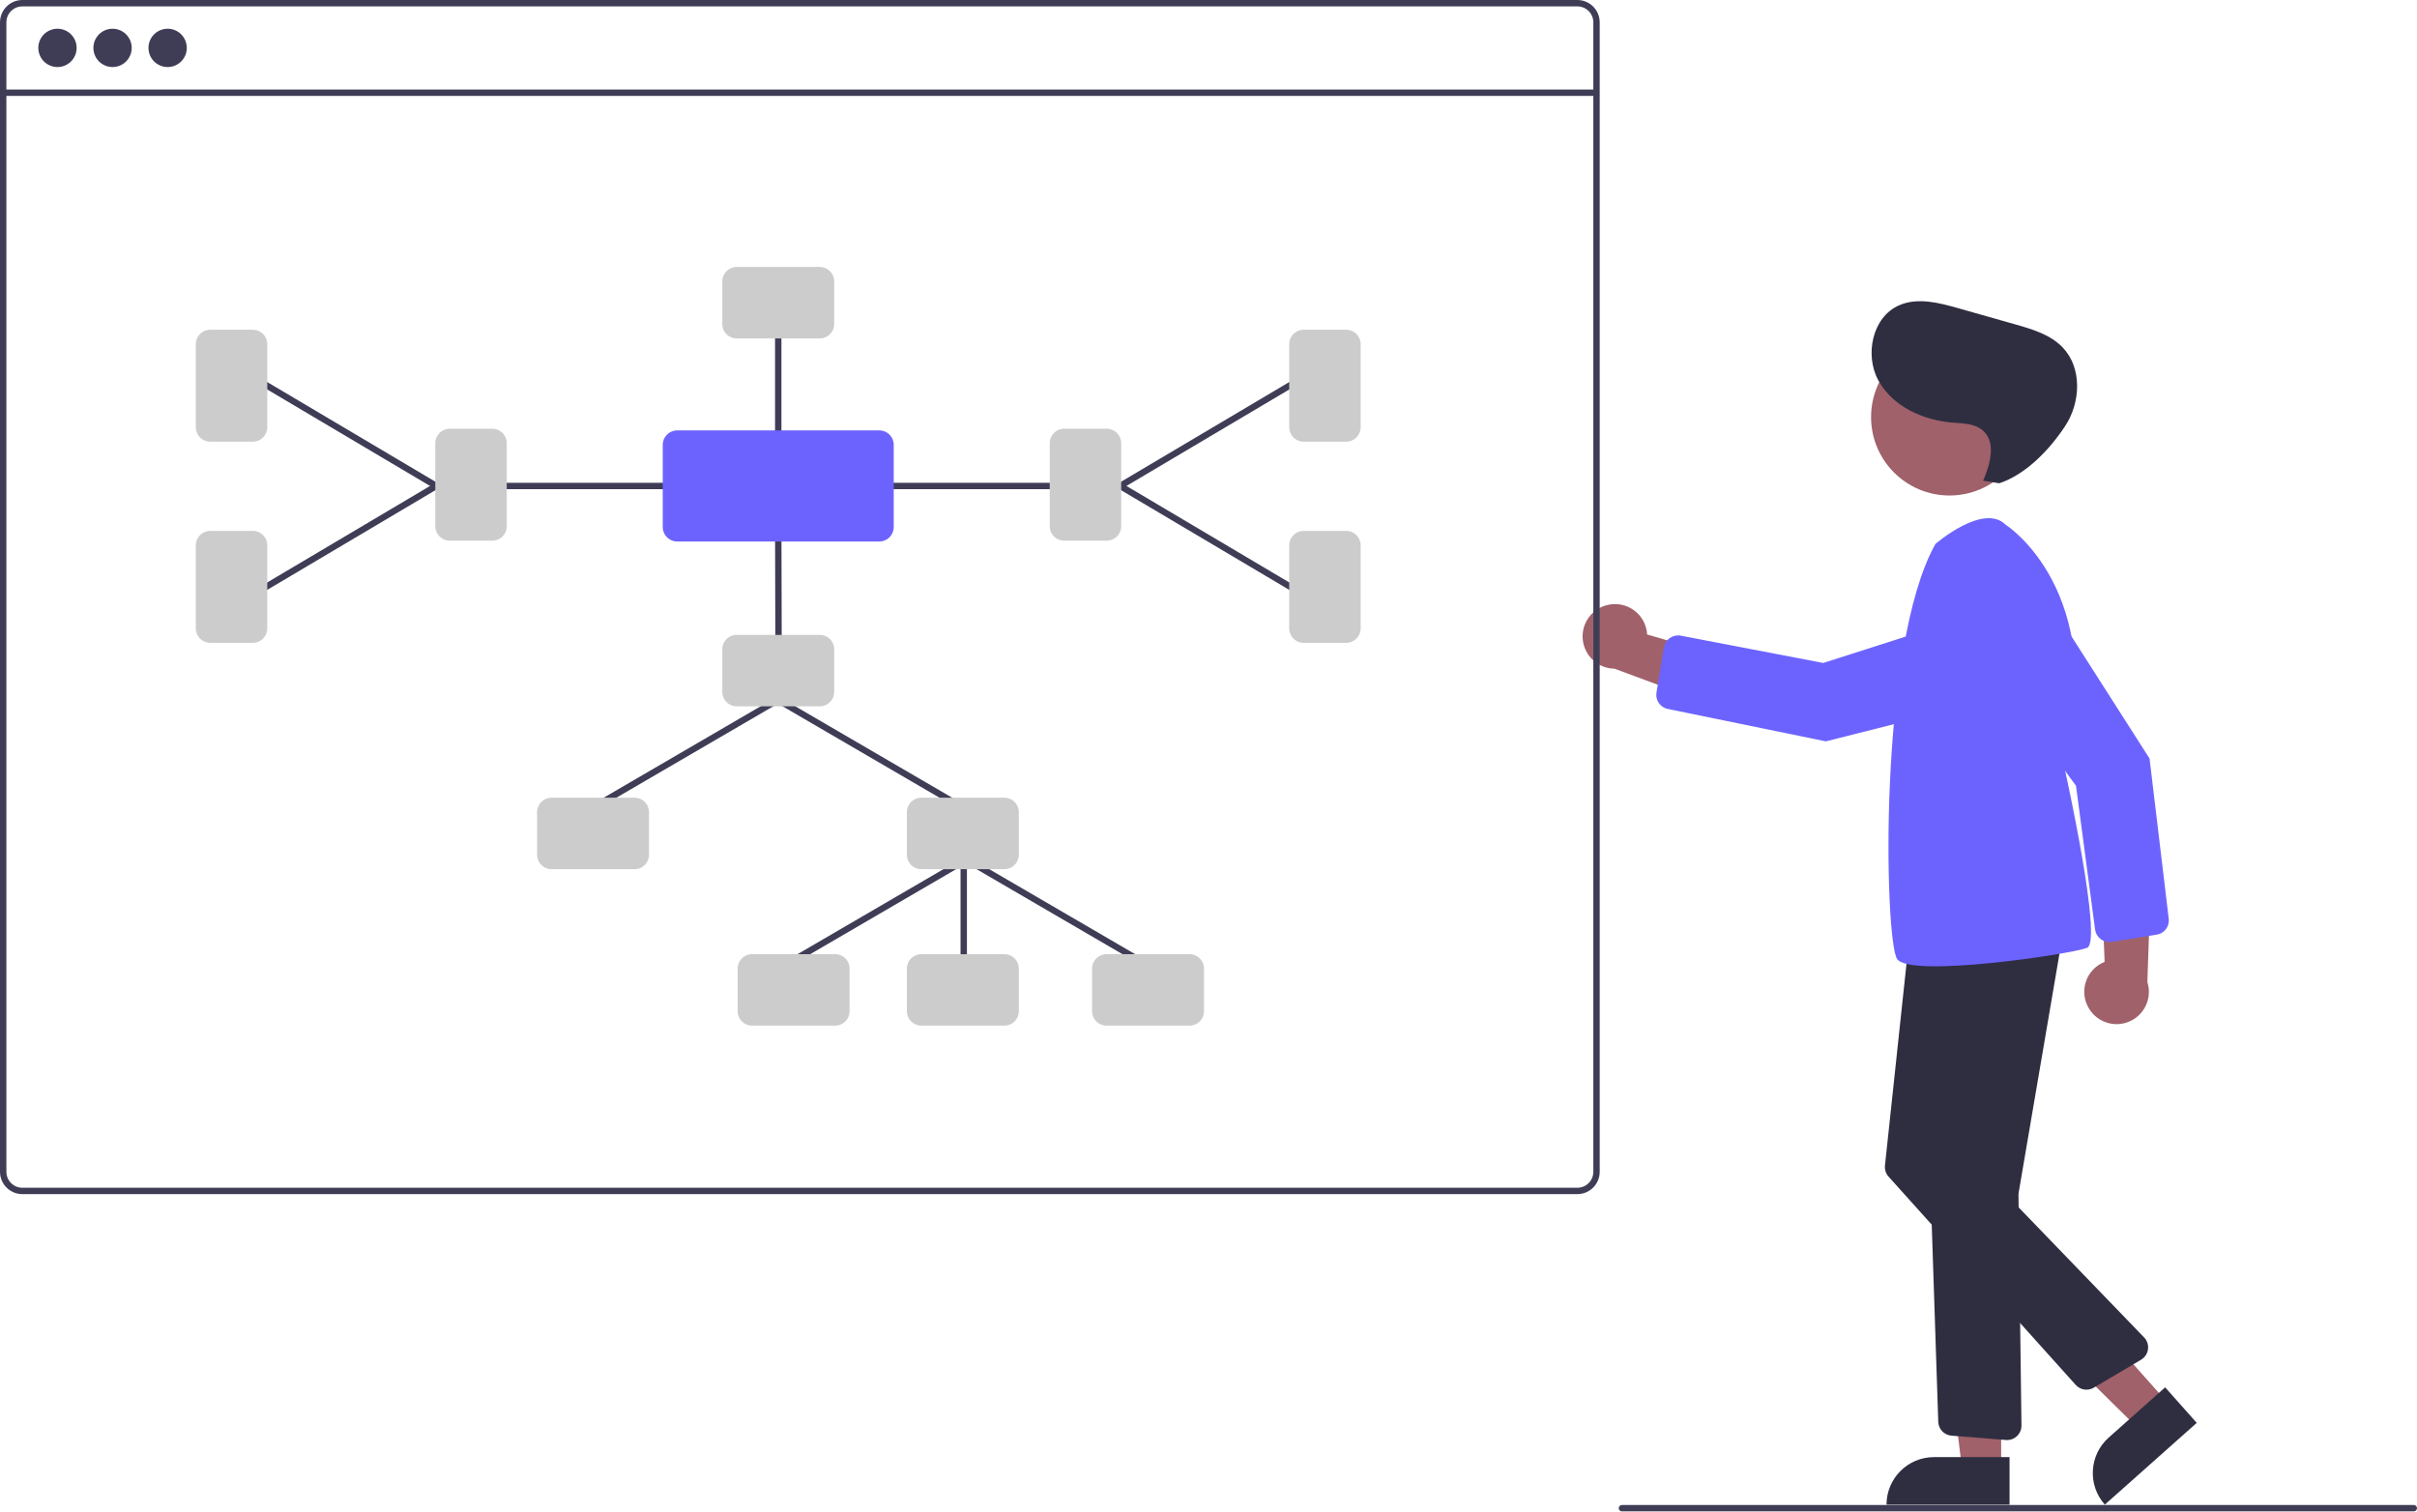
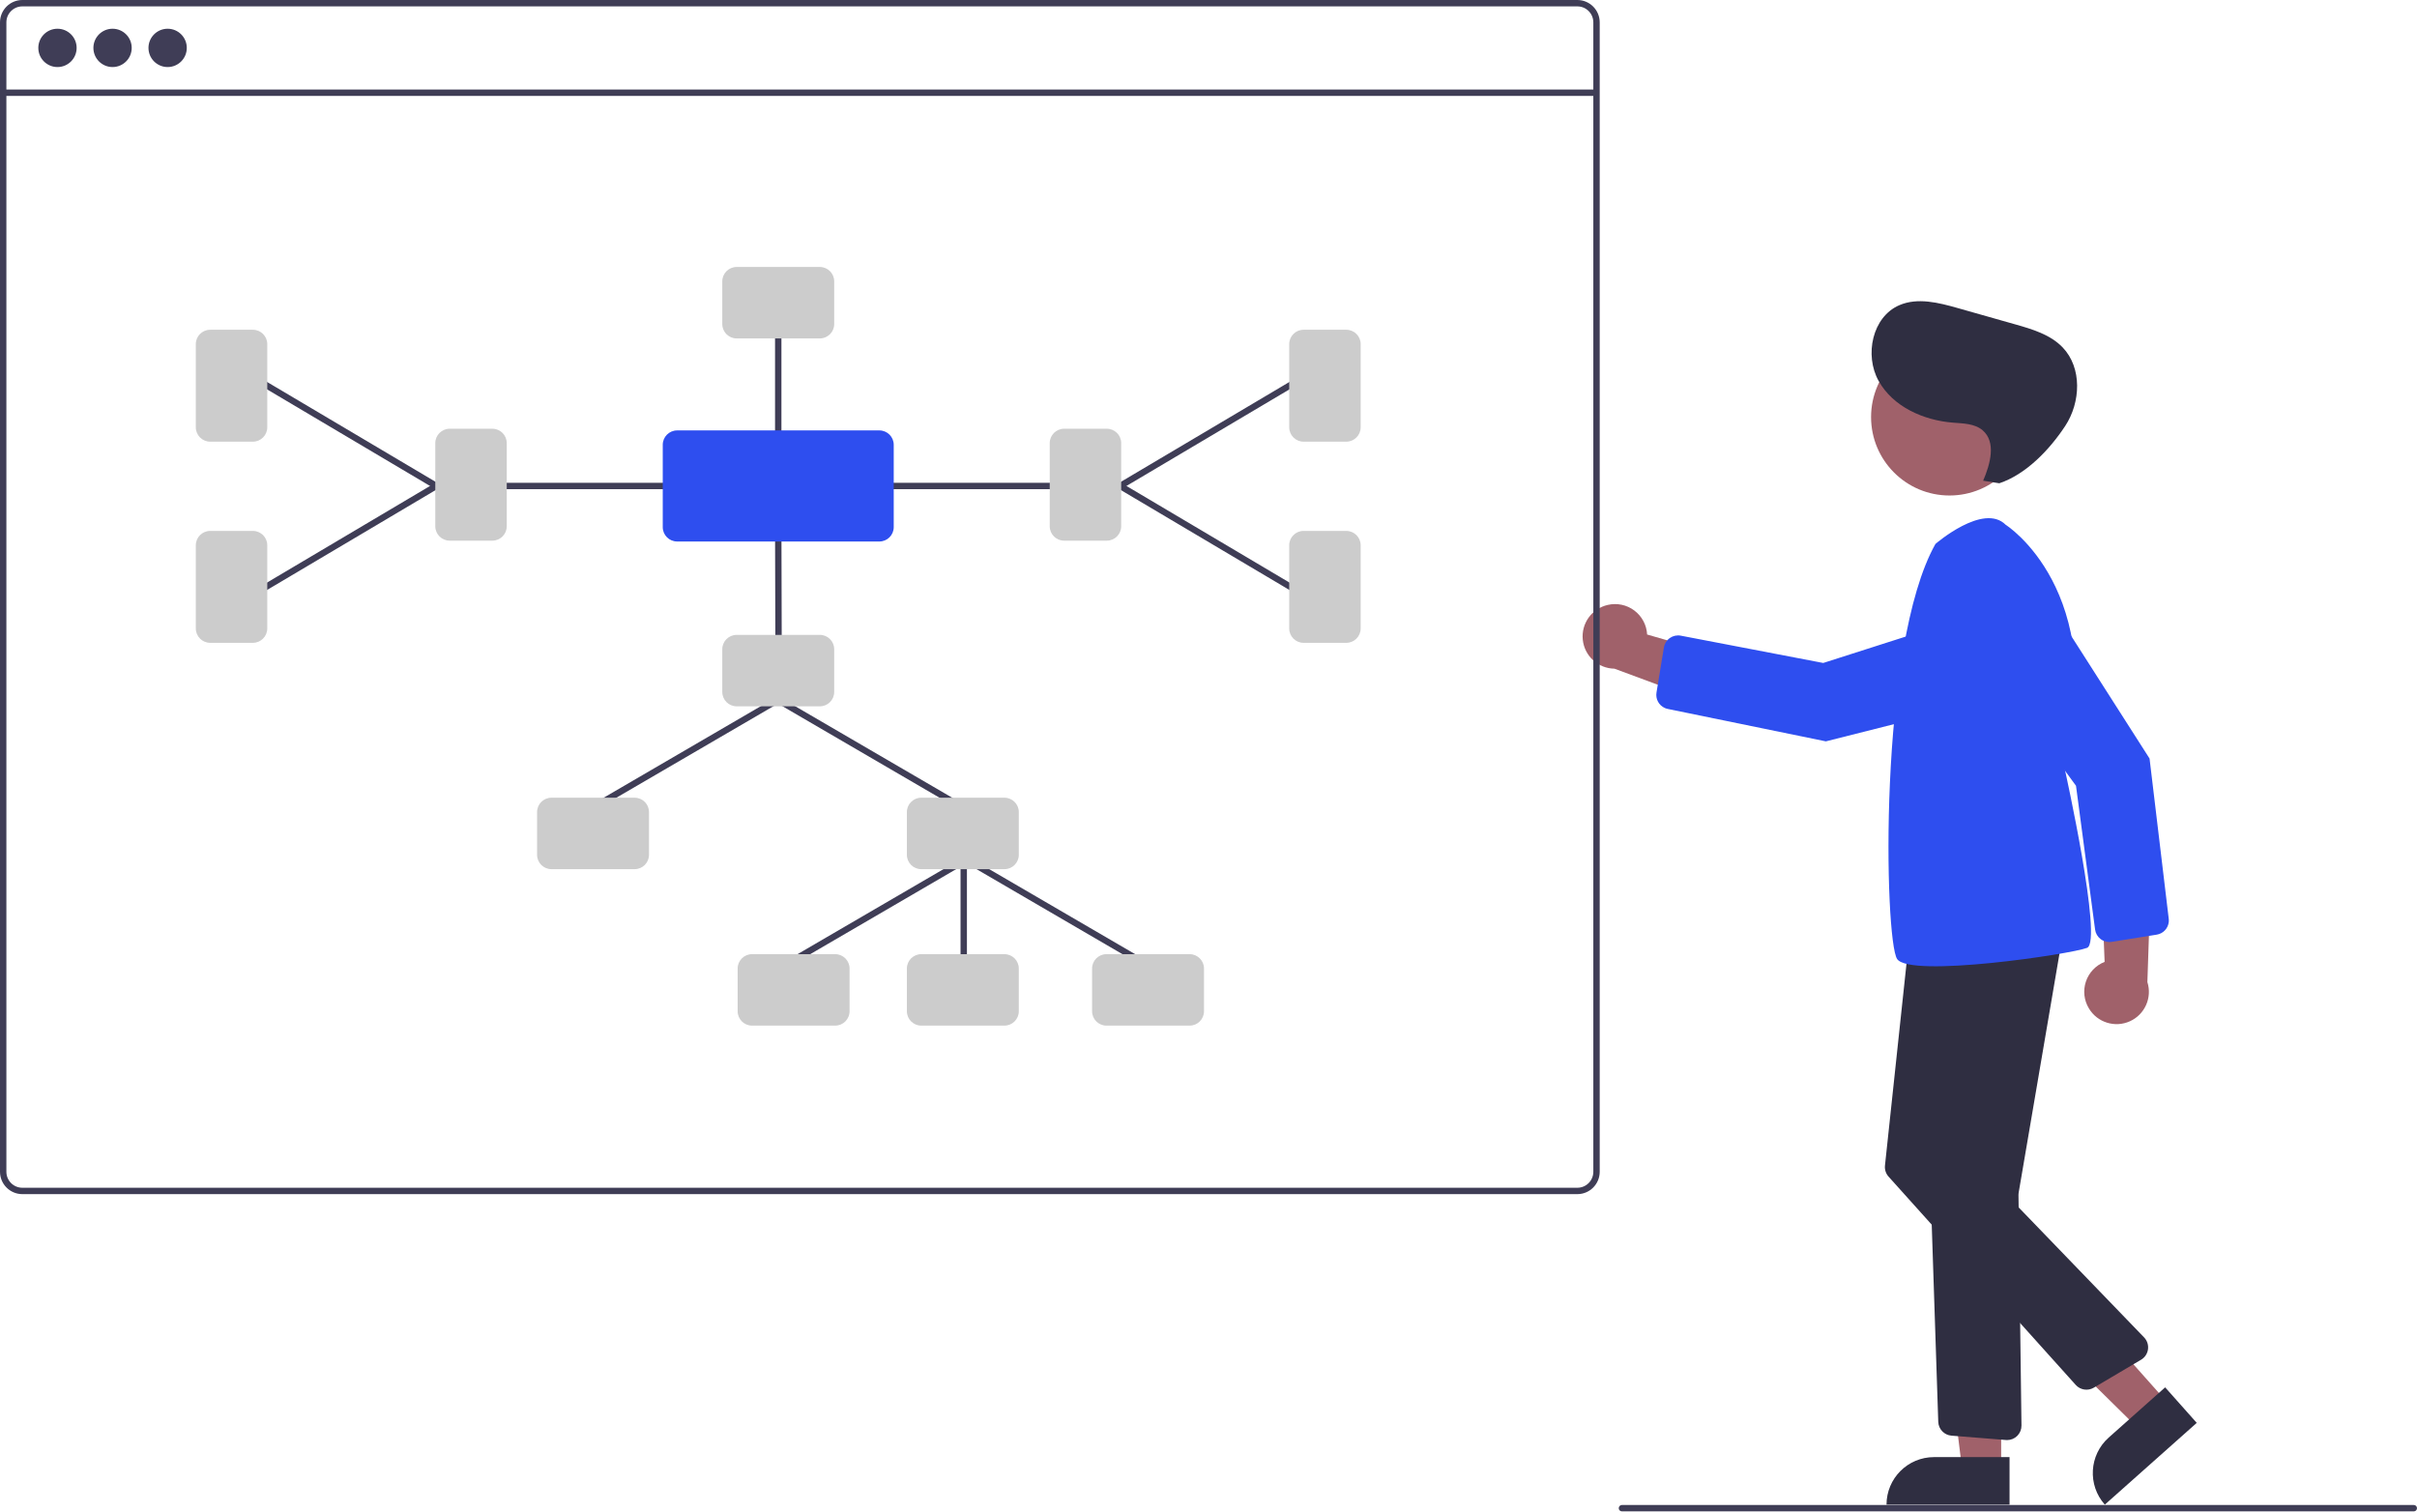
<svg xmlns="http://www.w3.org/2000/svg" id="ed1cb2a2-9ed7-4833-8d03-c78f60f09f28" data-name="Layer 1" width="756.96" height="473.36" viewBox="0 0 756.96 473.36">
  <path d="M875.75,529.197a10.056,10.056,0,0,1,4.899-14.62l-1.421-35.707,15.897,9.598-1.087,32.436a10.11,10.11,0,0,1-18.287,8.292Z" transform="translate(-221.5198 -213.32)" fill="#a0616a" />
-   <path d="M896.967,506.049l-14.132,2.258a4.5,4.5,0,0,1-5.17-3.851l-5.979-45.029-29.545-40.432a13.579,13.579,0,0,1,3.653-19.453l-.001-0a13.579,13.579,0,0,1,18.754,4.13l30.174,47.218,6.006,50.181a4.554,4.554,0,0,1,.013.965A4.486,4.486,0,0,1,896.967,506.049Z" transform="translate(-221.5198 -213.32)" fill="#6c63ff" />
+   <path d="M896.967,506.049l-14.132,2.258a4.5,4.5,0,0,1-5.17-3.851l-5.979-45.029-29.545-40.432a13.579,13.579,0,0,1,3.653-19.453l-.001-0a13.579,13.579,0,0,1,18.754,4.13l30.174,47.218,6.006,50.181a4.554,4.554,0,0,1,.013.965A4.486,4.486,0,0,1,896.967,506.049Z" transform="translate(-221.5198 -213.32)" fill="#2e4eef" />
  <polygon points="626.725 459.863 614.465 459.863 608.633 412.575 626.727 412.576 626.725 459.863" fill="#a0616a" />
  <path d="M605.708,456.36h23.644a0,0,0,0,1,0,0v14.887a0,0,0,0,1,0,0H590.821a0,0,0,0,1,0,0v0A14.887,14.887,0,0,1,605.708,456.36Z" fill="#2f2e41" />
  <polygon points="678.45 438.879 669.29 447.027 635.145 413.36 647.021 403.547 678.45 438.879" fill="#a0616a" />
  <path d="M885.779,658.758h23.644a0,0,0,0,1,0,0v14.887a0,0,0,0,1,0,0H870.892a0,0,0,0,1,0,0v0A14.887,14.887,0,0,1,885.779,658.758Z" transform="translate(-439.2403 546.7506) rotate(-41.65452)" fill="#2f2e41" />
  <path d="M725.043,402.777a10.056,10.056,0,0,1,12.324,9.267l34.327,9.93-14.128,12.051L727.134,422.747a10.11,10.11,0,0,1-2.091-19.97Z" transform="translate(-221.5198 -213.32)" fill="#a0616a" />
  <circle cx="610.547" cy="130.628" r="24.561" fill="#a0616a" />
  <path d="M849.75,664.328,832.686,662.963a4.497,4.497,0,0,1-4.139-4.337l-4.763-143.833a4.489,4.489,0,0,1,3.876-4.605l34.02-4.747a4.5,4.5,0,0,1,5.058,5.214l-13.018,76.249a3.514,3.514,0,0,0-.05.635l.938,72.245a4.501,4.501,0,0,1-4.503,4.56C849.987,664.343,849.868,664.338,849.75,664.328Z" transform="translate(-221.5198 -213.32)" fill="#2f2e41" />
  <path d="M871.604,647.077l-58.619-65.238a4.504,4.504,0,0,1-1.127-3.484l7.403-69.405a4.493,4.493,0,0,1,4.774-4.013l35.976,2.398a4.5,4.5,0,0,1,3.964,5.931l-21.555,63.768a3.487,3.487,0,0,0,.797,3.551l49.793,51.604a4.5,4.5,0,0,1-.949,6.999l-14.819,8.757a4.51,4.51,0,0,1-5.636-.866Z" transform="translate(-221.5198 -213.32)" fill="#2f2e41" />
-   <path d="M827.665,383.68s15-13,22-6c0,0,32.5,20.5,18.5,76.5,0,0,12,54,7,56s-55.5,9.5-59.5,3.5S809.665,415.68,827.665,383.68Z" transform="translate(-221.5198 -213.32)" fill="#6c63ff" />
-   <path d="M740.303,430.22l2.322-14.122a4.5,4.5,0,0,1,5.287-3.689l44.613,8.551L840.219,405.699a13.579,13.579,0,0,1,17.303,9.61l0-.001a13.579,13.579,0,0,1-9.842,16.489l-54.332,13.714-49.509-10.153a4.554,4.554,0,0,1-.92-.292A4.486,4.486,0,0,1,740.303,430.22Z" transform="translate(-221.5198 -213.32)" fill="#6c63ff" />
+   <path d="M827.665,383.68s15-13,22-6c0,0,32.5,20.5,18.5,76.5,0,0,12,54,7,56s-55.5,9.5-59.5,3.5S809.665,415.68,827.665,383.68Z" transform="translate(-221.5198 -213.32)" fill="#2e4eef" />
+   <path d="M740.303,430.22l2.322-14.122a4.5,4.5,0,0,1,5.287-3.689l44.613,8.551L840.219,405.699a13.579,13.579,0,0,1,17.303,9.61l0-.001a13.579,13.579,0,0,1-9.842,16.489l-54.332,13.714-49.509-10.153a4.554,4.554,0,0,1-.92-.292A4.486,4.486,0,0,1,740.303,430.22Z" transform="translate(-221.5198 -213.32)" fill="#2e4eef" />
  <path d="M842.606,363.871c2.244-5.195,4.144-12.113-.161-15.785-2.497-2.13-6.094-2.135-9.365-2.4-9.217-.747-18.706-4.988-23.211-13.064s-1.989-20.084,6.51-23.728c5.729-2.456,12.297-.783,18.294.918l18.006,5.106c5.35,1.517,10.967,3.19,14.819,7.201,6.143,6.397,5.684,17.212.805,24.618S856.077,361.868,847.665,364.68Z" transform="translate(-221.5198 -213.32)" fill="#2f2e41" />
  <path d="M977.48,686.68h-248a1,1,0,0,1,0-2h248a1,1,0,0,1,0,2Z" transform="translate(-221.5198 -213.32)" fill="#3f3d56" />
  <path d="M715.52,213.32h-487a7.008,7.008,0,0,0-7,7v360a7.008,7.008,0,0,0,7,7h487a7.008,7.008,0,0,0,7-7v-360A7.008,7.008,0,0,0,715.52,213.32Zm5,367a5.002,5.002,0,0,1-5,5h-487a5.002,5.002,0,0,1-5-5v-360a5.002,5.002,0,0,1,5-5h487a5.002,5.002,0,0,1,5,5Z" transform="translate(-221.5198 -213.32)" fill="#3f3d56" />
  <rect x="1" y="28.04" width="499" height="2" fill="#3f3d56" />
  <circle cx="18" cy="15" r="6" fill="#3f3d56" />
  <circle cx="35.25" cy="15" r="6" fill="#3f3d56" />
  <circle cx="52.5" cy="15" r="6" fill="#3f3d56" />
  <path d="M523.343,524.625a1,1,0,0,1-1-1v-41a1,1,0,0,1,2,0v41A1,1,0,0,1,523.343,524.625Z" transform="translate(-221.5198 -213.32)" fill="#3f3d56" />
  <path d="M521.972,466.625a.995.995,0,0,1-.502-.136l-56.815-33.104a1,1,0,0,1,1.007-1.729l56.815,33.104a1,1,0,0,1-.504,1.864Z" transform="translate(-221.5198 -213.32)" fill="#3f3d56" />
  <path d="M408.344,466.625a1,1,0,0,1-.504-1.864l56.815-33.104A1,1,0,0,1,465.661,433.385l-56.815,33.104A.999.999,0,0,1,408.344,466.625Z" transform="translate(-221.5198 -213.32)" fill="#3f3d56" />
  <path d="M580.972,516.625a.995.995,0,0,1-.502-.136l-56.815-33.104a1,1,0,0,1,1.007-1.729l56.815,33.104a1,1,0,0,1-.504,1.864Z" transform="translate(-221.5198 -213.32)" fill="#3f3d56" />
  <path d="M467.344,516.625a1,1,0,0,1-.504-1.864l56.815-33.104A1,1,0,0,1,524.661,483.385l-56.815,33.104A.999.999,0,0,1,467.344,516.625Z" transform="translate(-221.5198 -213.32)" fill="#3f3d56" />
  <path d="M465.343,415.625a1.0 1,0,0,1-1-.998L464.25,378.24a1.0 1,0,0,1,.998-1.002h.002a1.0 1,0,0,1,1,.998l.093,36.387a1.0 1,0,0,1-.998,1.002Z" transform="translate(-221.5198 -213.32)" fill="#3f3d56" />
  <path d="M478.276,434.541h-26.052a4.505,4.505,0,0,1-4.5-4.5V416.659a4.505,4.505,0,0,1,4.5-4.5h26.052a4.505,4.505,0,0,1,4.5,4.5v13.381A4.505,4.505,0,0,1,478.276,434.541Z" transform="translate(-221.5198 -213.32)" fill="#ccc" />
  <path d="M435.158,366.521H379.724a1,1,0,0,1,0-2h55.433a1,1,0,0,1,0,2Z" transform="translate(-221.5198 -213.32)" fill="#3f3d56" />
  <path d="M465.25,352.238a1,1,0,0,1-1-1v-34.613a1,1,0,0,1,2,0v34.613A1,1,0,0,1,465.25,352.238Z" transform="translate(-221.5198 -213.32)" fill="#3f3d56" />
  <path d="M358.157,366.521a.996.996,0,0,1-.509-.14l-53.815-31.896a1,1,0,0,1,1.02-1.721l53.815,31.896a1,1,0,0,1-.511,1.86Z" transform="translate(-221.5198 -213.32)" fill="#3f3d56" />
  <path d="M304.344,398.417a1,1,0,0,1-.511-1.86l53.815-31.896a1,1,0,0,1,1.02,1.721l-53.815,31.896A.996.996,0,0,1,304.344,398.417Z" transform="translate(-221.5198 -213.32)" fill="#3f3d56" />
  <path d="M375.724,382.651H362.343a4.505,4.505,0,0,1-4.5-4.5V352.099a4.505,4.505,0,0,1,4.5-4.5h13.381a4.505,4.505,0,0,1,4.5,4.5v26.052A4.505,4.505,0,0,1,375.724,382.651Z" transform="translate(-221.5198 -213.32)" fill="#ccc" />
  <path d="M478.276,319.316h-26.052a4.505,4.505,0,0,1-4.5-4.5V301.434a4.505,4.505,0,0,1,4.5-4.5h26.052a4.505,4.505,0,0,1,4.5,4.5v13.382A4.505,4.505,0,0,1,478.276,319.316Z" transform="translate(-221.5198 -213.32)" fill="#ccc" />
  <path d="M300.724,351.651H287.343a4.505,4.505,0,0,1-4.5-4.5V321.099a4.505,4.505,0,0,1,4.5-4.5h13.381a4.505,4.505,0,0,1,4.5,4.5v26.052A4.505,4.505,0,0,1,300.724,351.651Z" transform="translate(-221.5198 -213.32)" fill="#ccc" />
  <path d="M300.724,414.651H287.343a4.505,4.505,0,0,1-4.5-4.5V384.099a4.505,4.505,0,0,1,4.5-4.5h13.381a4.505,4.505,0,0,1,4.5,4.5v26.052A4.505,4.505,0,0,1,300.724,414.651Z" transform="translate(-221.5198 -213.32)" fill="#ccc" />
  <path d="M550.776,366.521H495.343a1,1,0,0,1,0-2h55.434a1,1,0,0,1,0,2Z" transform="translate(-221.5198 -213.32)" fill="#3f3d56" />
  <path d="M572.344,366.521a1,1,0,0,1-.511-1.86l53.815-31.896a1,1,0,1,1,1.02,1.721l-53.815,31.896A.995.995,0,0,1,572.344,366.521Z" transform="translate(-221.5198 -213.32)" fill="#3f3d56" />
  <path d="M626.157,398.417a.995.995,0,0,1-.509-.14l-53.815-31.896a1,1,0,1,1,1.02-1.721l53.815,31.896a1,1,0,0,1-.511,1.86Z" transform="translate(-221.5198 -213.32)" fill="#3f3d56" />
  <path d="M568.158,382.651H554.776a4.505,4.505,0,0,1-4.5-4.5V352.099a4.505,4.505,0,0,1,4.5-4.5h13.381a4.505,4.505,0,0,1,4.5,4.5v26.052A4.505,4.505,0,0,1,568.158,382.651Z" transform="translate(-221.5198 -213.32)" fill="#ccc" />
  <path d="M643.158,351.651H629.776a4.505,4.505,0,0,1-4.5-4.5V321.099a4.505,4.505,0,0,1,4.5-4.5h13.381a4.505,4.505,0,0,1,4.5,4.5v26.052A4.505,4.505,0,0,1,643.158,351.651Z" transform="translate(-221.5198 -213.32)" fill="#ccc" />
  <path d="M643.158,414.651H629.776a4.505,4.505,0,0,1-4.5-4.5V384.099a4.505,4.505,0,0,1,4.5-4.5h13.381a4.505,4.505,0,0,1,4.5,4.5v26.052A4.505,4.505,0,0,1,643.158,414.651Z" transform="translate(-221.5198 -213.32)" fill="#ccc" />
  <path d="M420.276,485.541h-26.052a4.505,4.505,0,0,1-4.5-4.5V467.659a4.505,4.505,0,0,1,4.5-4.5h26.052a4.505,4.505,0,0,1,4.5,4.5v13.381A4.505,4.505,0,0,1,420.276,485.541Z" transform="translate(-221.5198 -213.32)" fill="#ccc" />
  <path d="M536.091,485.541h-26.052a4.505,4.505,0,0,1-4.5-4.5V467.659a4.505,4.505,0,0,1,4.5-4.5h26.052a4.505,4.505,0,0,1,4.5,4.5v13.381A4.505,4.505,0,0,1,536.091,485.541Z" transform="translate(-221.5198 -213.32)" fill="#ccc" />
  <path d="M483.091,534.541h-26.052a4.505,4.505,0,0,1-4.5-4.5V516.659a4.505,4.505,0,0,1,4.5-4.5h26.052a4.505,4.505,0,0,1,4.5,4.5v13.381A4.505,4.505,0,0,1,483.091,534.541Z" transform="translate(-221.5198 -213.32)" fill="#ccc" />
  <path d="M594.091,534.541h-26.052a4.505,4.505,0,0,1-4.5-4.5V516.659a4.505,4.505,0,0,1,4.5-4.5h26.052a4.505,4.505,0,0,1,4.5,4.5v13.381A4.505,4.505,0,0,1,594.091,534.541Z" transform="translate(-221.5198 -213.32)" fill="#ccc" />
  <path d="M536.091,534.541h-26.052a4.505,4.505,0,0,1-4.5-4.5V516.659a4.505,4.505,0,0,1,4.5-4.5h26.052a4.505,4.505,0,0,1,4.5,4.5v13.381A4.505,4.505,0,0,1,536.091,534.541Z" transform="translate(-221.5198 -213.32)" fill="#ccc" />
-   <path d="M496.919,382.917H433.581a4.505,4.505,0,0,1-4.5-4.5v-25.792a4.505,4.505,0,0,1,4.5-4.5h63.338a4.505,4.505,0,0,1,4.5,4.5v25.792A4.505,4.505,0,0,1,496.919,382.917Z" transform="translate(-221.5198 -213.32)" fill="#6c63ff" />
+   <path d="M496.919,382.917H433.581a4.505,4.505,0,0,1-4.5-4.5v-25.792a4.505,4.505,0,0,1,4.5-4.5h63.338a4.505,4.505,0,0,1,4.5,4.5v25.792A4.505,4.505,0,0,1,496.919,382.917Z" transform="translate(-221.5198 -213.32)" fill="#2e4eef" />
</svg>
